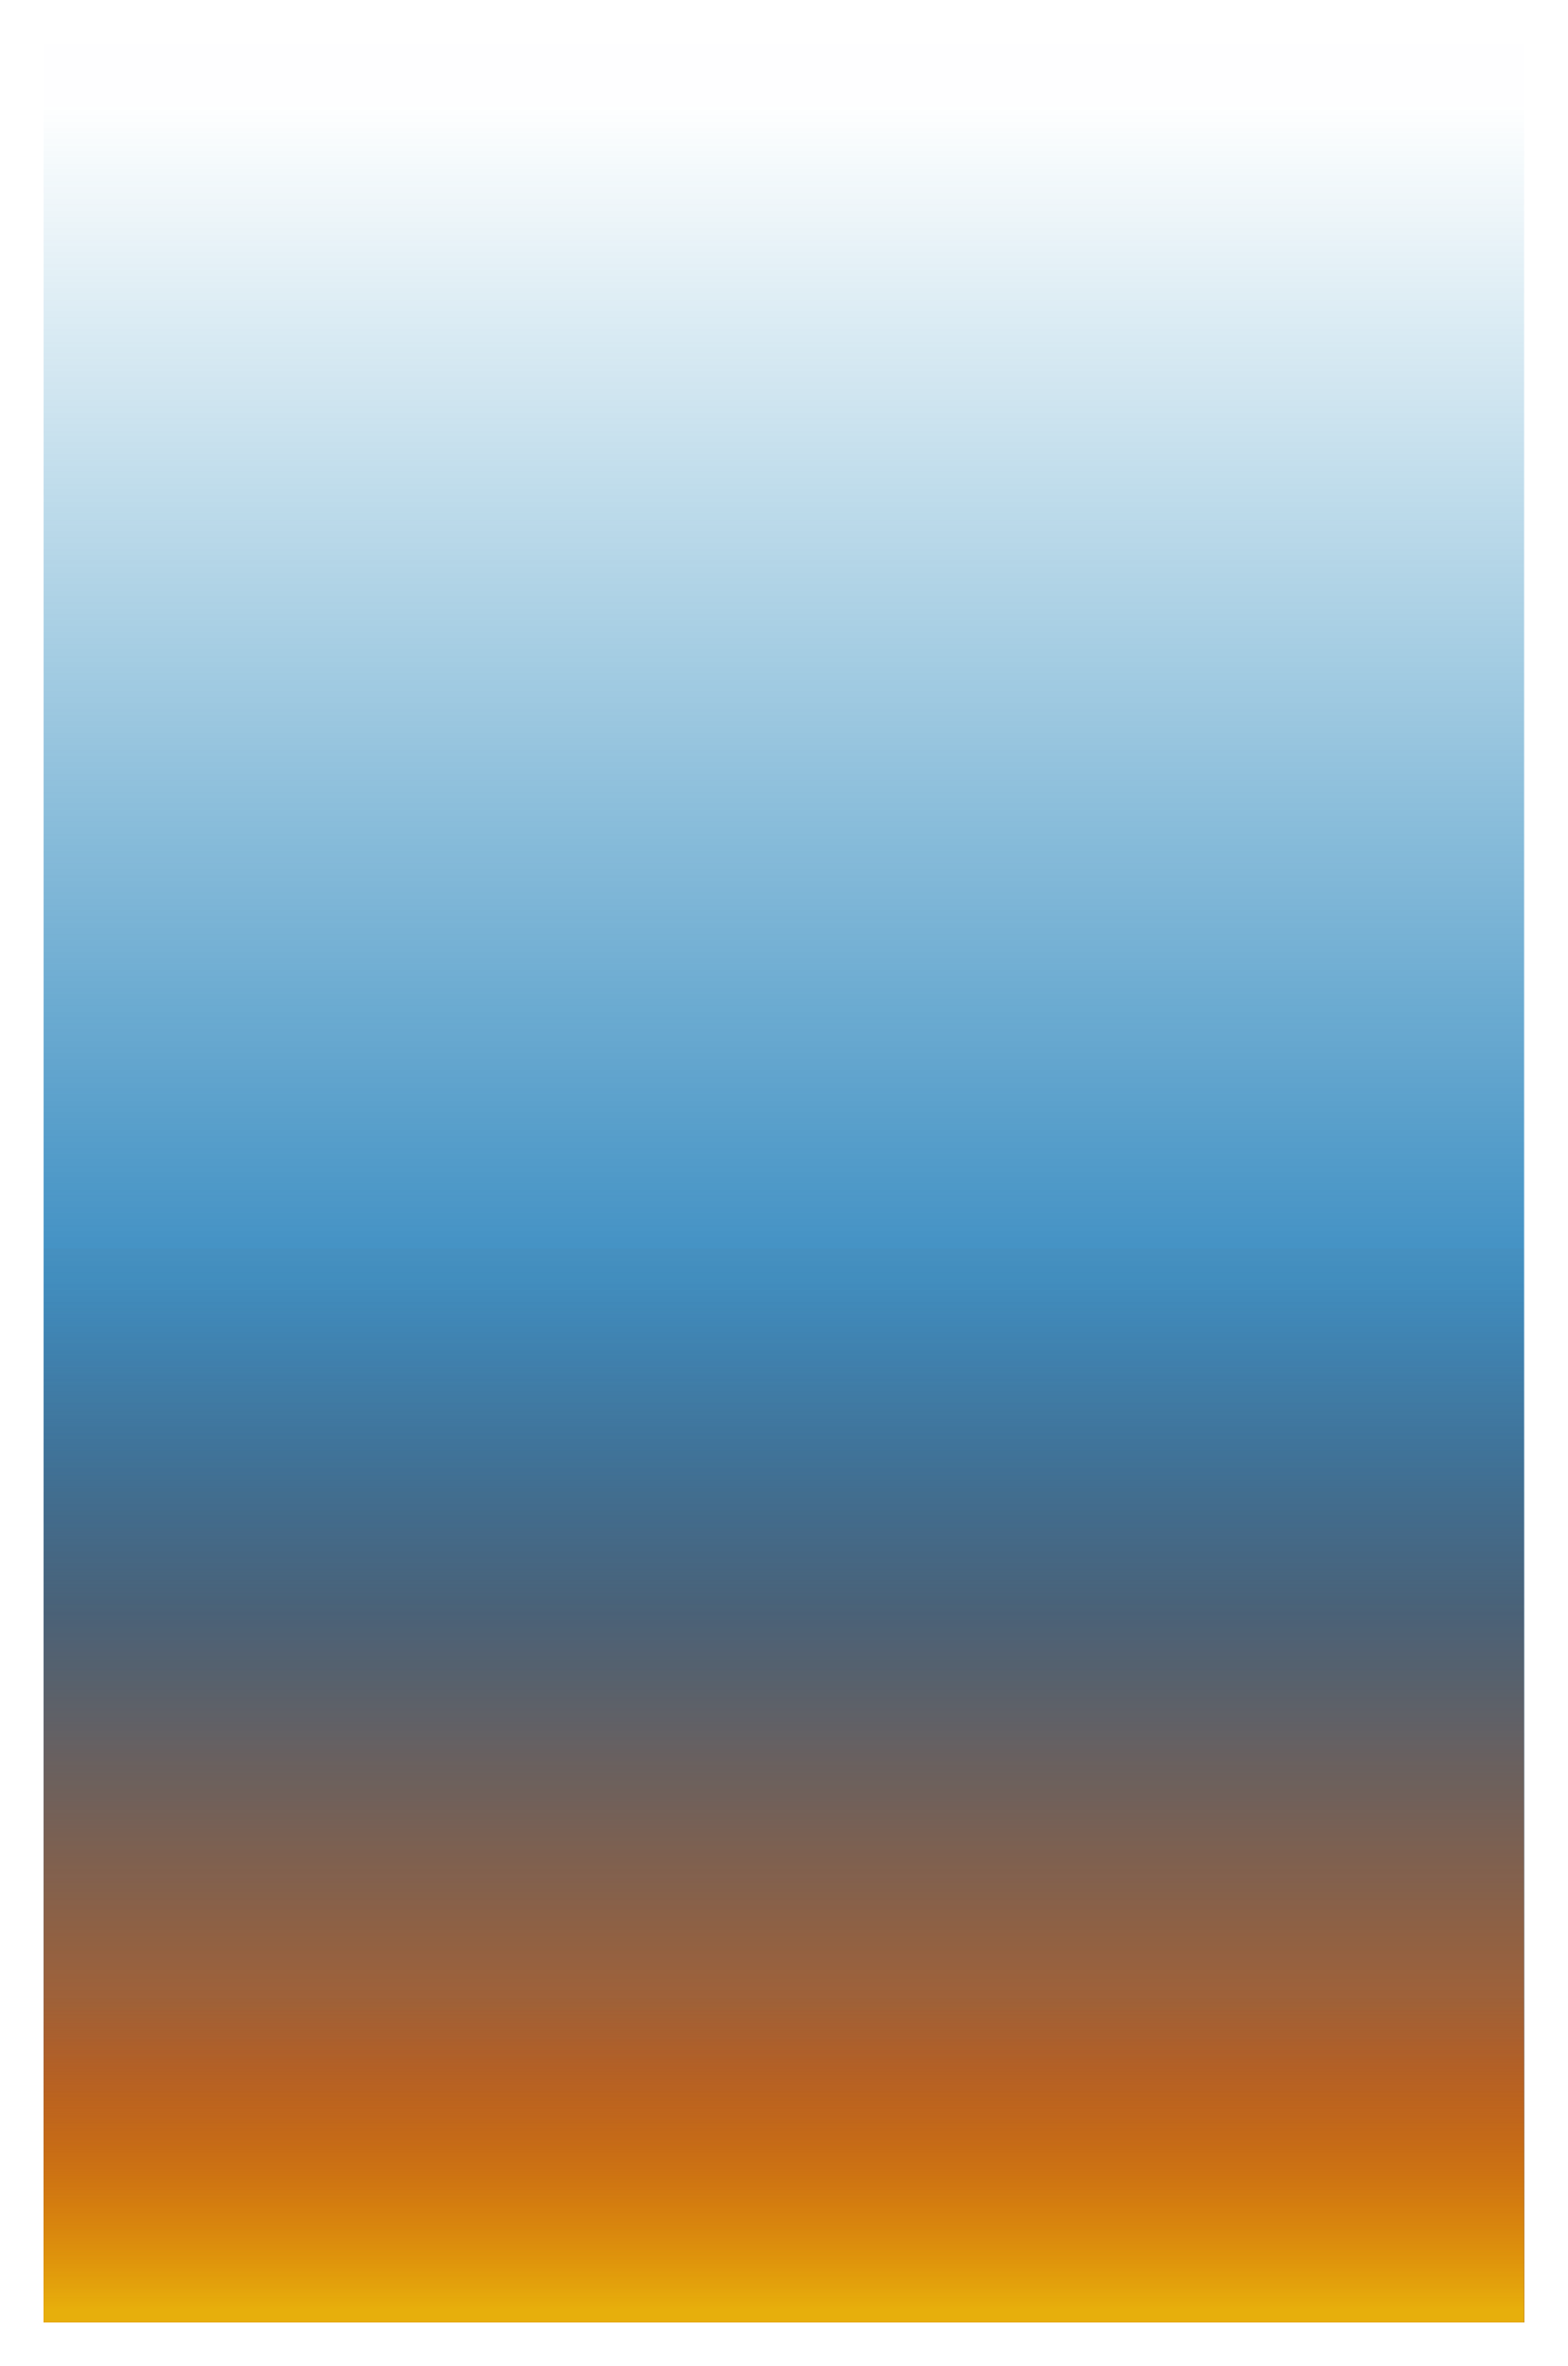
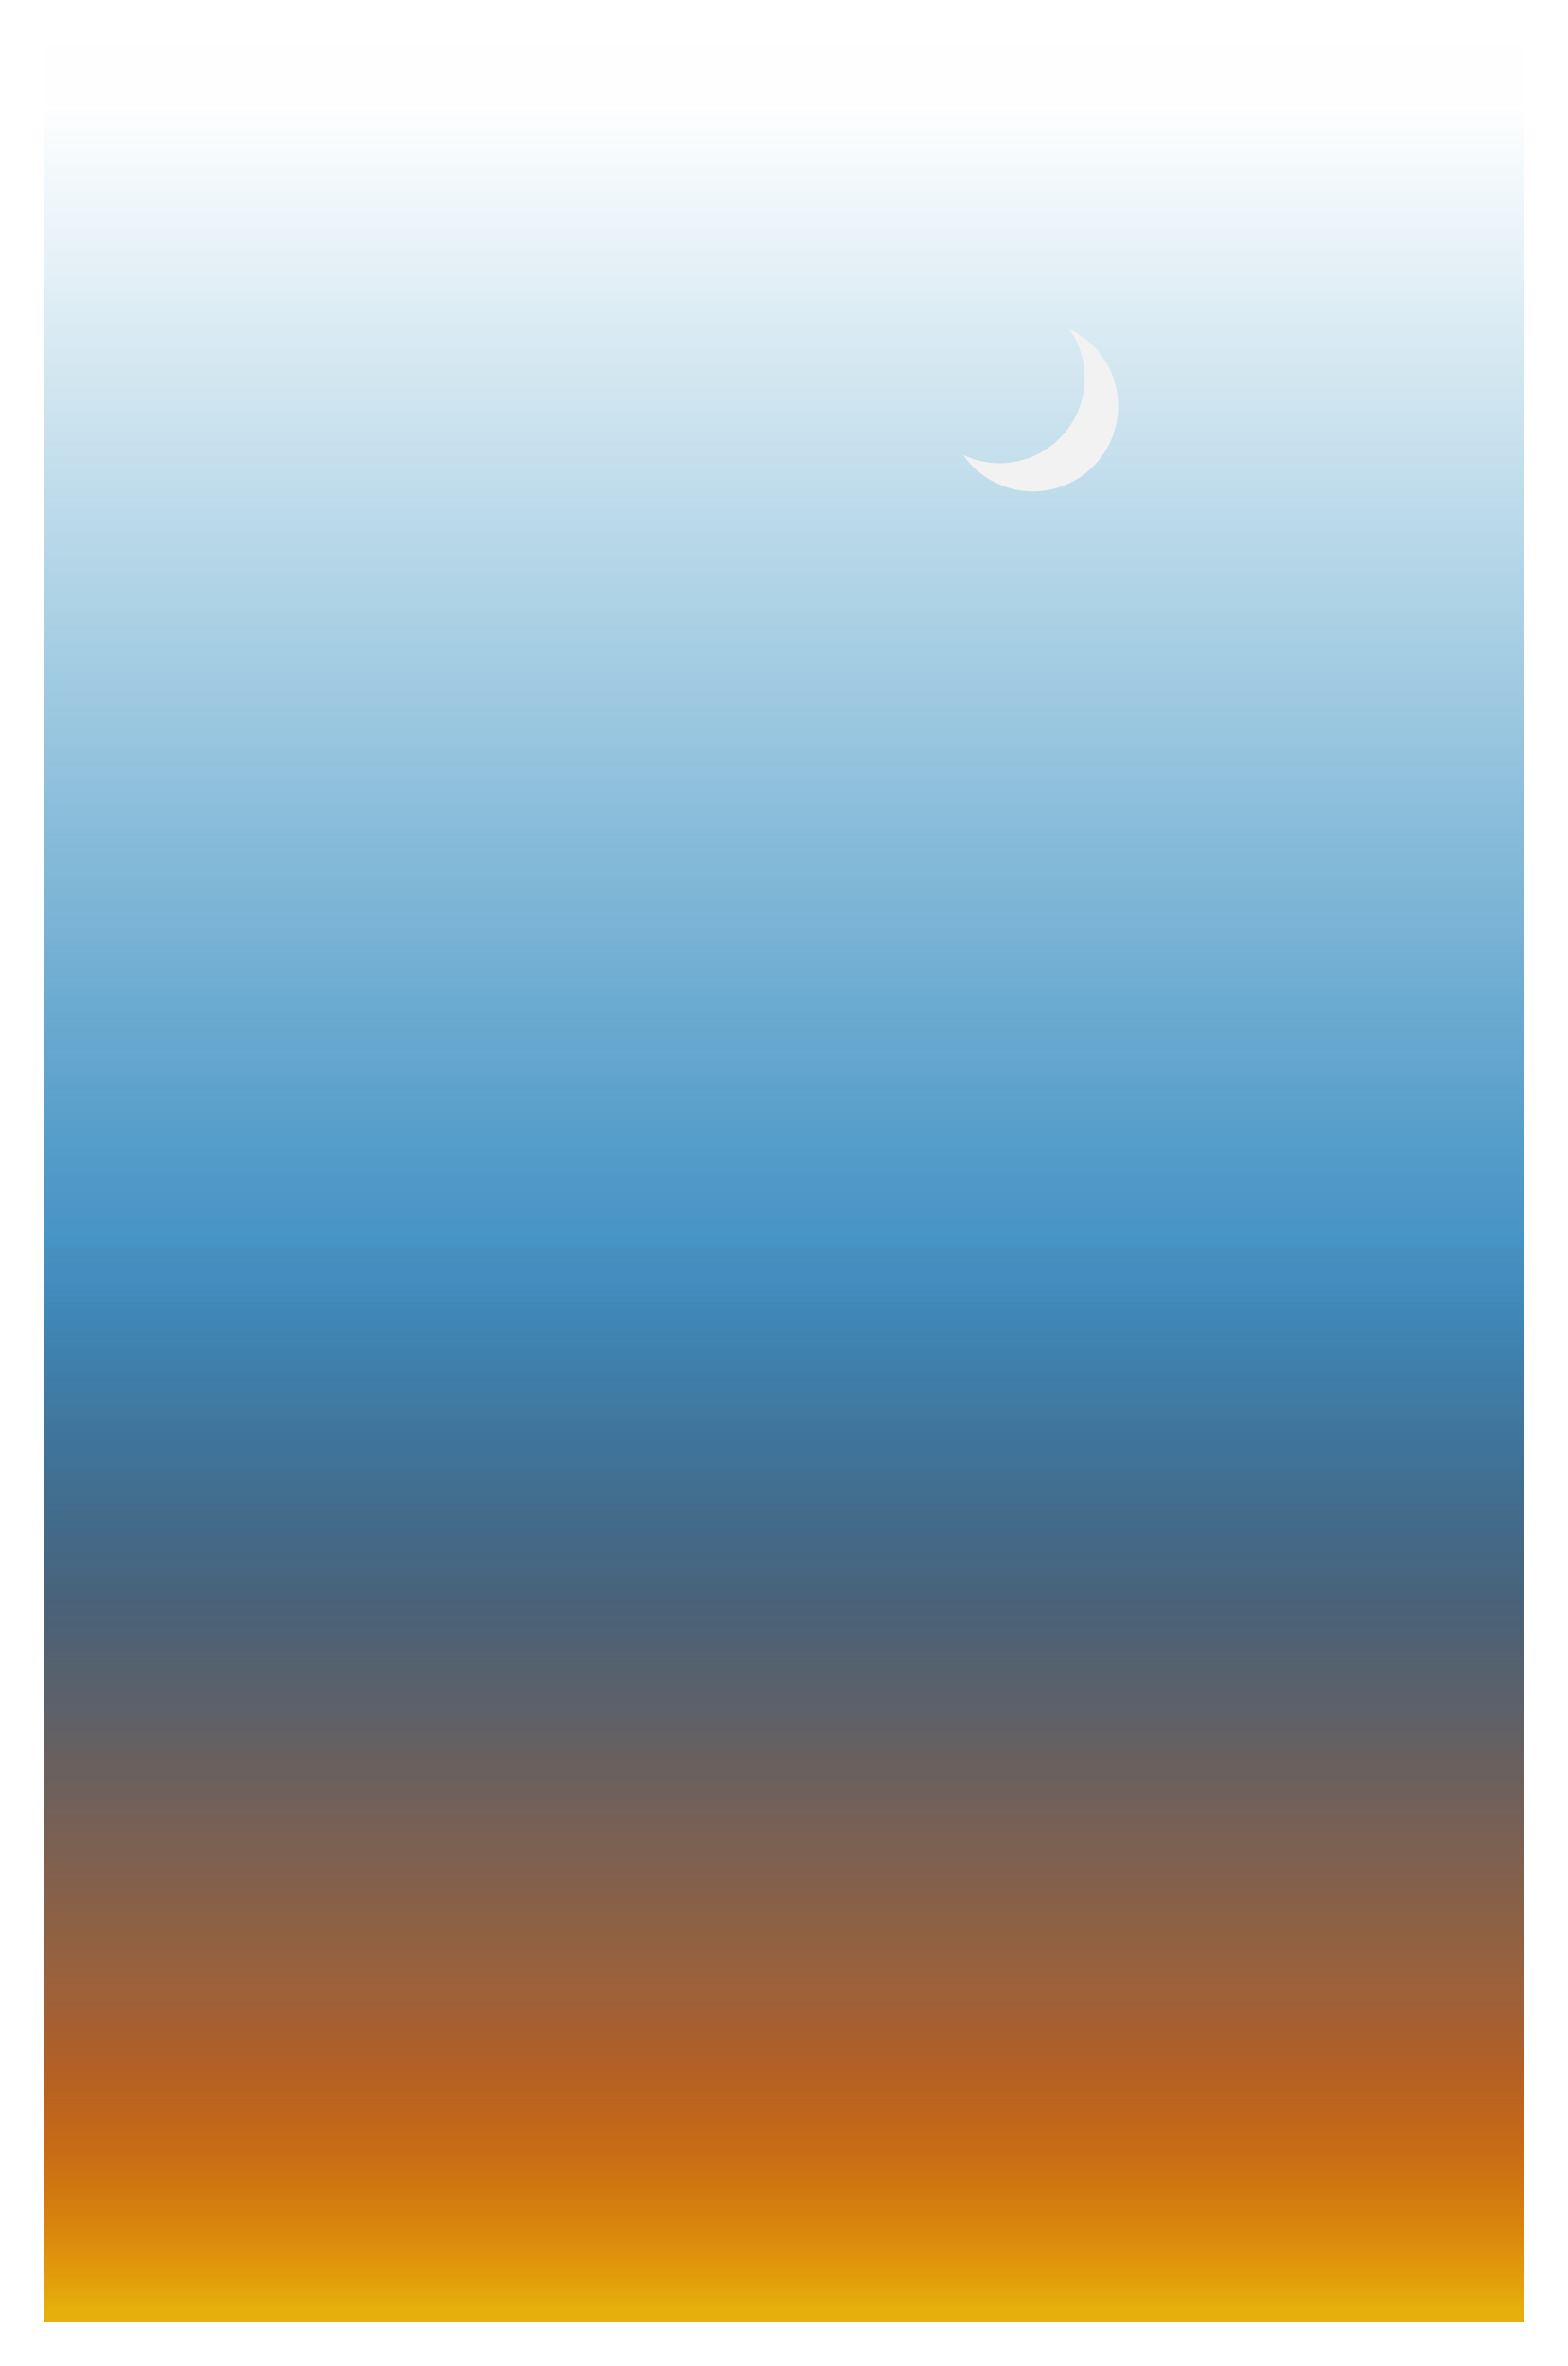
<svg xmlns="http://www.w3.org/2000/svg" xmlns:xlink="http://www.w3.org/1999/xlink" width="35.92mm" height="54.202mm" viewBox="0 0 35.92 54.202" version="1.1" id="svg1919">
  <defs id="defs1916">
    <linearGradient id="linearGradient16604">
      <stop style="stop-color:#e7af0c;stop-opacity:1" offset="0" id="stop16600" />
      <stop style="stop-color:#b24109;stop-opacity:0.022" offset="1" id="stop16602" />
    </linearGradient>
    <linearGradient id="linearGradient16495">
      <stop style="stop-color:#e7690c;stop-opacity:1" offset="0" id="stop16491" />
      <stop style="stop-color:#b24109;stop-opacity:0.022" offset="1" id="stop16493" />
    </linearGradient>
    <linearGradient id="linearGradient16386">
      <stop style="stop-color:#096cb2;stop-opacity:1" offset="0" id="stop16382" />
      <stop style="stop-color:#097cb2;stop-opacity:0.004" offset="1" id="stop16384" />
    </linearGradient>
    <linearGradient id="linearGradient11644">
      <stop style="stop-color:#ffffff;stop-opacity:1" offset="0" id="stop11640" />
      <stop style="stop-color:#d5cbbc;stop-opacity:1" offset="1" id="stop11642" />
    </linearGradient>
    <linearGradient id="linearGradient8971">
      <stop style="stop-color:#35813b;stop-opacity:1" offset="0" id="stop8967" />
      <stop style="stop-color:#1b441b;stop-opacity:1" offset="1" id="stop8969" />
    </linearGradient>
    <marker style="overflow:visible" id="Arrow1Mend" refX="0" refY="0" orient="auto">
      <path transform="matrix(-0.4,0,0,-0.4,-4,0)" style="fill:context-stroke;fill-rule:evenodd;stroke:context-stroke;stroke-width:1pt" d="M 0,0 5,-5 -12.5,0 5,5 Z" id="path6926" />
    </marker>
    <linearGradient id="linearGradient6579">
      <stop style="stop-color:#6ecaf8;stop-opacity:1;" offset="0" id="stop6575" />
      <stop style="stop-color:#6ecaf8;stop-opacity:0;" offset="1" id="stop6577" />
    </linearGradient>
    <filter style="color-interpolation-filters:sRGB" id="filter6571" x="-0.404" y="-0.404" width="1.809" height="1.809">
      <feGaussianBlur stdDeviation="1.728" id="feGaussianBlur6573" />
    </filter>
    <linearGradient xlink:href="#linearGradient6579" id="linearGradient6581" x1="93.383" y1="100.019" x2="93.383" y2="63.141" gradientUnits="userSpaceOnUse" />
    <radialGradient xlink:href="#linearGradient6579" id="radialGradient8110" cx="105.24" cy="79.818" fx="105.24" fy="79.818" r="0.976" gradientUnits="userSpaceOnUse" gradientTransform="matrix(0.6030273,0,0,0.6030273,38.56063,28.7973)" />
    <radialGradient xlink:href="#linearGradient6579" id="radialGradient8213" gradientUnits="userSpaceOnUse" gradientTransform="matrix(0.6030273,0,0,0.6030273,38.05608,29.25981)" cx="105.24" cy="79.818" fx="105.24" fy="79.818" r="0.976" />
    <radialGradient xlink:href="#linearGradient6579" id="radialGradient8217" gradientUnits="userSpaceOnUse" gradientTransform="matrix(0.6030273,0,0,0.6030273,38.93904,29.13367)" cx="105.24" cy="79.818" fx="105.24" fy="79.818" r="0.976" />
    <radialGradient xlink:href="#linearGradient6579" id="radialGradient8225" gradientUnits="userSpaceOnUse" gradientTransform="matrix(0.6030273,0,0,0.6030273,41.26883,30.01663)" cx="105.24" cy="79.818" fx="105.24" fy="79.818" r="0.976" />
    <linearGradient xlink:href="#linearGradient8971" id="linearGradient8946" gradientUnits="userSpaceOnUse" x1="93.383" y1="100.019" x2="93.383" y2="63.141" gradientTransform="matrix(1,0,0,0.1157899,0,-121.0366)" />
    <filter style="color-interpolation-filters:sRGB" id="filter10713" x="-0.749" y="-0.23" width="2.498" height="1.46">
      <feGaussianBlur stdDeviation="0.674" id="feGaussianBlur10715" />
    </filter>
    <radialGradient xlink:href="#linearGradient6579" id="radialGradient11516" gradientUnits="userSpaceOnUse" gradientTransform="matrix(0.6030273,0,0,0.6030273,40.57859,27.30498)" cx="105.24" cy="79.818" fx="105.24" fy="79.818" r="0.976" />
    <radialGradient xlink:href="#linearGradient6579" id="radialGradient11520" gradientUnits="userSpaceOnUse" gradientTransform="matrix(0.6030273,0,0,0.6030273,41.10776,26.77581)" cx="105.24" cy="79.818" fx="105.24" fy="79.818" r="0.976" />
    <radialGradient xlink:href="#linearGradient11644" id="radialGradient11648" cx="107.048" cy="-101.914" fx="107.048" fy="-101.914" r="3.029" gradientTransform="matrix(1.425518,-0.5377639,0.7487234,1.984734,30.75449,157.9487)" gradientUnits="userSpaceOnUse" />
    <linearGradient xlink:href="#linearGradient16386" id="linearGradient13010" gradientUnits="userSpaceOnUse" x1="93.383" y1="97.653" x2="93.383" y2="63.141" gradientTransform="translate(-50.48066,72.51366)" />
    <radialGradient xlink:href="#linearGradient6579" id="radialGradient13384" gradientUnits="userSpaceOnUse" gradientTransform="matrix(0.6030273,0,0,0.6030273,-25.61876,16.66574)" cx="105.24" cy="79.818" fx="105.24" fy="79.818" r="0.976" />
    <radialGradient xlink:href="#linearGradient6579" id="radialGradient13386" gradientUnits="userSpaceOnUse" gradientTransform="matrix(0.6030273,0,0,0.6030273,-26.14792,17.1949)" cx="105.24" cy="79.818" fx="105.24" fy="79.818" r="0.976" />
    <radialGradient xlink:href="#linearGradient11644" id="radialGradient13388" gradientUnits="userSpaceOnUse" gradientTransform="matrix(1.425518,-0.5377639,0.7487234,1.984734,-27.72927,163.4722)" cx="107.048" cy="-101.914" fx="107.048" fy="-101.914" r="3.029" />
    <radialGradient xlink:href="#linearGradient6579" id="radialGradient13392" gradientUnits="userSpaceOnUse" gradientTransform="matrix(0.6030273,0,0,0.6030273,-25.45768,19.90656)" cx="105.24" cy="79.818" fx="105.24" fy="79.818" r="0.976" />
    <radialGradient xlink:href="#linearGradient6579" id="radialGradient13394" gradientUnits="userSpaceOnUse" gradientTransform="matrix(0.6030273,0,0,0.6030273,-27.78747,19.02359)" cx="105.24" cy="79.818" fx="105.24" fy="79.818" r="0.976" />
    <radialGradient xlink:href="#linearGradient6579" id="radialGradient13396" gradientUnits="userSpaceOnUse" gradientTransform="matrix(0.6030273,0,0,0.6030273,-28.67044,19.14973)" cx="105.24" cy="79.818" fx="105.24" fy="79.818" r="0.976" />
    <radialGradient xlink:href="#linearGradient6579" id="radialGradient13398" gradientUnits="userSpaceOnUse" gradientTransform="matrix(0.6030273,0,0,0.6030273,-28.16588,18.68723)" cx="105.24" cy="79.818" fx="105.24" fy="79.818" r="0.976" />
    <linearGradient xlink:href="#linearGradient16495" id="linearGradient16470" gradientUnits="userSpaceOnUse" gradientTransform="matrix(1,0,0,0.4711037,-50.48066,132.7515)" x1="93.383" y1="111.91" x2="93.383" y2="63.141" />
    <linearGradient xlink:href="#linearGradient16604" id="linearGradient16579" gradientUnits="userSpaceOnUse" gradientTransform="matrix(1,0,0,0.1424325,-50.48066,170.185)" x1="93.383" y1="111.91" x2="93.383" y2="63.141" />
    <filter style="color-interpolation-filters:sRGB;" id="filter12791" x="-0.413" y="-1.328" width="1.827" height="3.655">
      <feGaussianBlur stdDeviation="3" result="result5" in="SourceGraphic" id="feGaussianBlur12779" />
      <feTurbulence result="result1" baseFrequency="0.02" type="fractalNoise" seed="0" numOctaves="3" id="feTurbulence12781" />
      <feDisplacementMap result="result3" in2="result1" in="SourceGraphic" xChannelSelector="R" yChannelSelector="G" scale="30" id="feDisplacementMap12783" />
      <feComposite result="result4" in="result3" in2="result1" operator="out" id="feComposite12785" />
      <feComposite result="result6" operator="arithmetic" k2="1" k1="0.3" k3="0.3" in2="result4" id="feComposite12787" />
      <feComposite in2="result5" in="result6" operator="over" id="feComposite12789" />
    </filter>
-     <filter style="color-interpolation-filters:sRGB;" id="filter13825" x="-4.083" y="-3.427" width="9.566" height="8.19">
-       <feGaussianBlur result="result0" in="SourceGraphic" stdDeviation="0.5" id="feGaussianBlur13793" />
-       <feTurbulence baseFrequency="0.042" seed="488" numOctaves="7" result="result1" id="feTurbulence13795" />
-       <feDisplacementMap result="result5" xChannelSelector="R" scale="0" in2="result1" in="result1" yChannelSelector="G" id="feDisplacementMap13797" />
-       <feComposite result="result2" operator="in" in2="result5" in="result0" id="feComposite13799" />
-       <feSpecularLighting lighting-color="rgb(255,230,136)" surfaceScale="2" result="result4" specularConstant="2" specularExponent="65" in="result2" id="feSpecularLighting13803">
-         <feDistantLight elevation="62" azimuth="225" id="feDistantLight13801" />
-       </feSpecularLighting>
-       <feComposite k1="2.5" k3="1" k2="-0.5" in2="result2" in="result4" operator="arithmetic" result="result91" id="feComposite13805" />
-       <feBlend result="fbSourceGraphic" mode="multiply" in2="result91" id="feBlend13807" />
-       <feColorMatrix values="1 0 0 -1 0 1 0 1 -1 0 1 0 0 -1 0 -2 -0.5 0 5 -2" in="fbSourceGraphic" result="fbSourceGraphicAlpha" id="feColorMatrix13809" />
-       <feGaussianBlur stdDeviation="8" in="fbSourceGraphicAlpha" result="result0" id="feGaussianBlur13811" />
-       <feOffset dx="2" dy="2" in="result0" result="result3" id="feOffset13813" />
-       <feSpecularLighting in="result0" result="result1" lighting-color="rgb(255,255,255)" surfaceScale="4" specularConstant="0.8" specularExponent="15" id="feSpecularLighting13817">
-         <fePointLight x="-5000" y="-10000" z="20000" id="fePointLight13815" />
-       </feSpecularLighting>
-       <feComposite in2="fbSourceGraphicAlpha" in="result1" result="result2" operator="in" id="feComposite13819" />
-       <feComposite in="fbSourceGraphic" result="result4" operator="arithmetic" k2="2" k3="2" in2="result2" id="feComposite13821" />
-       <feBlend mode="darken" in2="result4" id="feBlend13823" />
-     </filter>
  </defs>
  <g id="layer1" transform="translate(-25.73149,-133.2049)">
    <rect style="opacity:0.499;fill:#f9b868;fill-opacity:1;stroke:none;stroke-width:0.265;stroke-miterlimit:4;stroke-dasharray:none;stroke-opacity:1" id="rect20849" width="8.228" height="7.112" x="30.752" y="93.392" />
    <rect style="opacity:0.499;fill:url(#linearGradient6581);fill-opacity:1;stroke:none;stroke-width:0.558;stroke-opacity:1" id="rect3906" width="33.92" height="52.202" x="77.212" y="61.691" />
    <circle style="fill:#e8dec4;fill-opacity:1;stroke:#dbcca3;stroke-width:0.5;stroke-opacity:1" id="circle4144" cx="137.653" cy="98.211" r="15.382" />
    <path style="fill:#fcfaf7;fill-opacity:1;stroke:#dbcca3;stroke-width:0.5;stroke-opacity:1" id="circle4437" d="m 123.905,105.111 a 15.382,15.382 0 0 1 0.477,-14.677 l 13.272,7.777 z" />
    <ellipse style="fill:#795b2e;fill-opacity:1;stroke:none;stroke-width:1.036;stroke-opacity:1" id="path5293" cx="124.914" cy="97.916" rx="2.65" ry="5.966" />
    <ellipse style="fill:#332613;fill-opacity:1;stroke:none;stroke-width:0.565;stroke-opacity:1" id="ellipse5411" cx="124.457" cy="97.916" rx="1.445" ry="3.254" />
    <ellipse style="fill:#e7f6fe;fill-opacity:1;stroke:none;stroke-width:0.389;stroke-opacity:1" id="ellipse7188" cx="125.712" cy="95.348" rx="1.236" ry="1.802" />
    <circle style="mix-blend-mode:normal;fill:#fcd9ae;fill-opacity:1;stroke:none;stroke-width:0.5;filter:url(#filter6571)" id="path6357" cx="83.726" cy="77.663" r="5.127" />
    <g id="path6783">
      <path style="color:#000000;fill:#59a1c9;-inkscape-stroke:none" d="m 89.455,78.312 v 0.234 h 8.867 V 78.312 Z" id="path10902" />
      <g id="g10890">
        <g id="path10892">
          <path style="color:#000000;fill:#59a1c9;fill-rule:evenodd;stroke-width:0.094pt;-inkscape-stroke:none" d="m 97.387,78.429 -0.468,0.468 1.638,-0.468 -1.638,-0.468 z" id="path10896" />
          <path style="color:#000000;fill:#59a1c9;fill-rule:evenodd;-inkscape-stroke:none" d="m 96.705,77.834 0.596,0.596 -0.596,0.594 2.08,-0.594 z m 0.43,0.254 1.195,0.342 -1.195,0.34 0.342,-0.34 -0.045,-0.045 z" id="path10898" />
        </g>
      </g>
    </g>
    <g id="path7265">
      <path style="color:#000000;fill:#59c96d;-inkscape-stroke:none" d="m 89.455,77.072 v 0.234 h 9.766 v -0.234 z" id="path10920" />
      <g id="g10908">
        <g id="path10910">
          <path style="color:#000000;fill:#59c96d;fill-rule:evenodd;stroke-width:0.094pt;-inkscape-stroke:none" d="m 98.284,77.19 -0.468,0.468 1.638,-0.468 -1.638,-0.468 z" id="path10914" />
          <path style="color:#000000;fill:#59c96d;fill-rule:evenodd;-inkscape-stroke:none" d="m 97.602,76.596 0.594,0.594 -0.594,0.594 2.08,-0.594 z m 0.43,0.252 1.195,0.342 -1.195,0.342 0.342,-0.342 -0.045,-0.045 z" id="path10916" />
        </g>
      </g>
    </g>
    <g id="path7267">
      <path style="color:#000000;fill:#c96259;-inkscape-stroke:none" d="m 89.455,75.816 v 0.232 h 7.293 v -0.232 z" id="path10938" />
      <g id="g10926">
        <g id="path10928">
          <path style="color:#000000;fill:#c96259;fill-rule:evenodd;stroke-width:0.094pt;-inkscape-stroke:none" d="m 95.812,75.933 -0.468,0.468 1.638,-0.468 -1.638,-0.468 z" id="path10932" />
          <path style="color:#000000;fill:#c96259;fill-rule:evenodd;-inkscape-stroke:none" d="m 95.131,75.338 0.594,0.596 -0.594,0.594 2.078,-0.594 z m 0.428,0.254 1.197,0.342 -1.195,0.34 0.34,-0.34 -0.045,-0.045 z" id="path10934" />
        </g>
      </g>
    </g>
    <g id="path7542">
      <path style="color:#000000;fill:#b859c9;-inkscape-stroke:none" d="m 89.455,79.561 v 0.234 h 6.377 v -0.234 z" id="path10956" />
      <g id="g10944">
        <g id="path10946">
          <path style="color:#000000;fill:#b859c9;fill-rule:evenodd;stroke-width:0.094pt;-inkscape-stroke:none" d="m 94.896,79.677 -0.468,0.468 1.638,-0.468 -1.638,-0.468 z" id="path10950" />
          <path style="color:#000000;fill:#b859c9;fill-rule:evenodd;-inkscape-stroke:none" d="m 94.215,79.084 0.594,0.594 -0.594,0.594 2.078,-0.594 z m 0.43,0.252 1.195,0.34 -1.195,0.342 0.34,-0.34 -0.043,-0.045 z" id="path10952" />
        </g>
      </g>
    </g>
    <circle style="fill:url(#radialGradient8110);fill-opacity:1;stroke:none;stroke-width:0.16;stroke-miterlimit:4;stroke-dasharray:none;stroke-opacity:1" id="path7996" cx="102.023" cy="76.93" r="0.589" />
    <circle style="fill:url(#radialGradient8213);fill-opacity:1;stroke:none;stroke-width:0.16;stroke-miterlimit:4;stroke-dasharray:none;stroke-opacity:1" id="circle8211" cx="101.518" cy="77.392" r="0.589" />
    <circle style="fill:url(#radialGradient8217);fill-opacity:1;stroke:none;stroke-width:0.16;stroke-miterlimit:4;stroke-dasharray:none;stroke-opacity:1" id="circle8215" cx="102.401" cy="77.266" r="0.589" />
    <circle style="fill:url(#radialGradient8225);fill-opacity:1;stroke:none;stroke-width:0.16;stroke-miterlimit:4;stroke-dasharray:none;stroke-opacity:1" id="circle8223" cx="104.731" cy="78.149" r="0.589" />
    <circle style="opacity:1;fill:#f4f1d0;fill-opacity:1;stroke:none;stroke-width:0.265;stroke-miterlimit:4;stroke-dasharray:none;stroke-opacity:1" id="path8259" cx="83.781" cy="77.783" r="2.161" />
    <g id="g8762" transform="rotate(90,97.59217,87.7693)">
      <g id="path8750">
        <path style="color:#000000;fill:#59a1c9;-inkscape-stroke:none" d="M 90.123,83.078 V 83.312 h 8.326 v -0.234 z" id="path10974" />
        <g id="g10962">
          <g id="path10964">
            <path style="color:#000000;fill:#59a1c9;fill-rule:evenodd;stroke-width:0.094pt;-inkscape-stroke:none" d="m 97.514,83.195 -0.468,0.468 1.638,-0.468 -1.638,-0.468 z" id="path10968" />
            <path style="color:#000000;fill:#59a1c9;fill-rule:evenodd;-inkscape-stroke:none" d="m 96.832,82.602 0.592,0.594 -0.592,0.594 2.078,-0.594 z m 0.428,0.252 1.195,0.342 -1.195,0.342 0.342,-0.342 -0.043,-0.045 z" id="path10970" />
          </g>
        </g>
      </g>
      <g id="path8752">
        <path style="color:#000000;fill:#59c96d;-inkscape-stroke:none" d="m 90.123,81.838 v 0.234 h 5.18 v -0.234 z" id="path10992" />
        <g id="g10980">
          <g id="path10982">
            <path style="color:#000000;fill:#59c96d;fill-rule:evenodd;stroke-width:0.094pt;-inkscape-stroke:none" d="m 94.368,81.956 -0.468,0.468 1.638,-0.468 -1.638,-0.468 z" id="path10986" />
            <path style="color:#000000;fill:#59c96d;fill-rule:evenodd;-inkscape-stroke:none" d="m 93.686,81.361 0.594,0.594 -0.594,0.594 2.078,-0.594 z m 0.428,0.252 1.197,0.342 -1.197,0.342 0.342,-0.342 -0.043,-0.043 z" id="path10988" />
          </g>
        </g>
      </g>
      <g id="path8754">
        <path style="color:#000000;fill:#c96259;-inkscape-stroke:none" d="m 90.123,80.582 v 0.234 h 3.893 v -0.234 z" id="path11010" />
        <g id="g10998">
          <g id="path11000">
            <path style="color:#000000;fill:#c96259;fill-rule:evenodd;stroke-width:0.094pt;-inkscape-stroke:none" d="m 93.079,80.699 -0.468,0.468 1.638,-0.468 -1.638,-0.468 z" id="path11004" />
            <path style="color:#000000;fill:#c96259;fill-rule:evenodd;-inkscape-stroke:none" d="m 92.396,80.105 0.594,0.594 -0.594,0.594 2.08,-0.594 z m 0.428,0.252 1.197,0.342 -1.197,0.342 0.344,-0.342 -0.045,-0.045 z" id="path11006" />
          </g>
        </g>
      </g>
      <g id="path8756">
        <path style="color:#000000;fill:#b859c9;-inkscape-stroke:none" d="m 90.123,84.326 v 0.234 h 10.125 v -0.234 z" id="path11028" />
        <g id="g11016">
          <g id="path11018">
            <path style="color:#000000;fill:#b859c9;fill-rule:evenodd;stroke-width:0.094pt;-inkscape-stroke:none" d="m 99.312,84.443 -0.468,0.468 1.638,-0.468 -1.638,-0.468 z" id="path11022" />
            <path style="color:#000000;fill:#b859c9;fill-rule:evenodd;-inkscape-stroke:none" d="m 98.629,83.85 0.594,0.594 -0.594,0.594 2.08,-0.594 z m 0.43,0.252 1.195,0.342 -1.195,0.342 0.342,-0.342 -0.045,-0.045 z" id="path11024" />
          </g>
        </g>
      </g>
    </g>
    <rect style="fill:url(#linearGradient8946);fill-opacity:1;stroke:none;stroke-width:0.19;stroke-opacity:1" id="rect8944" width="33.92" height="6.044" x="77.212" y="-113.893" transform="scale(1,-1)" />
    <g id="g9482" transform="matrix(0,-1,-1,0,201.0084,192.2231)">
      <g id="path9470">
        <path style="color:#000000;fill:#59a1c9;-inkscape-stroke:none" d="m 88.676,99.172 v 0.234 h 8.867 v -0.234 z" id="path11046" />
        <g id="g11034">
          <g id="path11036">
            <path style="color:#000000;fill:#59a1c9;fill-rule:evenodd;stroke-width:0.094pt;-inkscape-stroke:none" d="m 96.608,99.289 -0.468,0.468 1.638,-0.468 -1.638,-0.468 z" id="path11040" />
            <path style="color:#000000;fill:#59a1c9;fill-rule:evenodd;-inkscape-stroke:none" d="m 95.926,98.695 0.594,0.594 -0.594,0.594 2.078,-0.594 z m 0.428,0.252 1.195,0.342 -1.195,0.342 0.342,-0.342 -0.043,-0.045 z" id="path11042" />
          </g>
        </g>
      </g>
      <g id="path9472">
        <path style="color:#000000;fill:#59c96d;-inkscape-stroke:none" d="m 88.676,97.934 v 0.232 h 9.766 v -0.232 z" id="path11064" />
        <g id="g11052">
          <g id="path11054">
            <path style="color:#000000;fill:#59c96d;fill-rule:evenodd;stroke-width:0.094pt;-inkscape-stroke:none" d="m 97.505,98.05 -0.468,0.468 1.638,-0.468 -1.638,-0.468 z" id="path11058" />
            <path style="color:#000000;fill:#59c96d;fill-rule:evenodd;-inkscape-stroke:none" d="m 96.822,97.455 0.596,0.596 -0.596,0.594 2.08,-0.596 z m 0.43,0.254 1.197,0.342 -1.197,0.34 0.342,-0.342 -0.045,-0.043 z" id="path11060" />
          </g>
        </g>
      </g>
      <g id="path9474">
        <path style="color:#000000;fill:#c96259;-inkscape-stroke:none" d="m 88.676,96.676 v 0.234 h 7.293 v -0.234 z" id="path11082" />
        <g id="g11070">
          <g id="path11072">
            <path style="color:#000000;fill:#c96259;fill-rule:evenodd;stroke-width:0.094pt;-inkscape-stroke:none" d="m 95.033,96.793 -0.468,0.468 1.638,-0.468 -1.638,-0.468 z" id="path11076" />
            <path style="color:#000000;fill:#c96259;fill-rule:evenodd;-inkscape-stroke:none" d="m 94.352,96.199 0.592,0.594 -0.592,0.594 2.078,-0.594 z m 0.428,0.252 1.195,0.342 -1.195,0.342 0.342,-0.342 -0.045,-0.045 z" id="path11078" />
          </g>
        </g>
      </g>
      <g id="path9476">
        <path style="color:#000000;fill:#b859c9;-inkscape-stroke:none" d="m 88.676,100.42 v 0.234 h 6.377 v -0.234 z" id="path11100" />
        <g id="g11088">
          <g id="path11090">
            <path style="color:#000000;fill:#b859c9;fill-rule:evenodd;stroke-width:0.094pt;-inkscape-stroke:none" d="m 94.117,100.537 -0.468,0.468 1.638,-0.468 -1.638,-0.468 z" id="path11094" />
            <path style="color:#000000;fill:#b859c9;fill-rule:evenodd;-inkscape-stroke:none" d="m 93.436,99.943 0.592,0.594 -0.592,0.594 2.078,-0.594 z m 0.428,0.252 1.195,0.342 -1.195,0.342 0.342,-0.342 -0.045,-0.045 z" id="path11096" />
          </g>
        </g>
      </g>
    </g>
    <ellipse style="mix-blend-mode:normal;fill:#133014;fill-opacity:1;stroke:none;stroke-width:0.063;stroke-opacity:1;filter:url(#filter10713)" id="ellipse9974" cx="-111.781" cy="-102.334" transform="matrix(0,-0.9001925,-1.263863,0,-24.98071,10.51566)" rx="1.081" ry="3.515" />
    <ellipse style="fill:url(#radialGradient11648);fill-opacity:1;stroke:#dbcca3;stroke-width:0.1;stroke-opacity:1" id="path9694" cx="107.64" cy="-102.334" transform="rotate(90)" rx="2.979" ry="3.152" />
    <ellipse style="fill:#795b2e;fill-opacity:1;stroke:none;stroke-width:0.392;stroke-opacity:1" id="ellipse9696" cx="105.845" cy="-102.396" rx="1.003" ry="2.258" transform="rotate(90)" />
    <ellipse style="fill:#332613;fill-opacity:1;stroke:none;stroke-width:0.214;stroke-opacity:1" id="ellipse9698" cx="105.672" cy="-102.396" rx="0.547" ry="1.232" transform="rotate(90)" />
    <ellipse style="fill:#e7f6fe;fill-opacity:1;stroke:none;stroke-width:0.147;stroke-opacity:1" id="ellipse9700" cx="106.147" cy="-103.368" rx="0.468" ry="0.682" transform="rotate(90)" />
    <circle style="fill:url(#radialGradient11516);fill-opacity:1;stroke:none;stroke-width:0.16;stroke-miterlimit:4;stroke-dasharray:none;stroke-opacity:1" id="circle11514" cx="104.041" cy="75.437" r="0.589" />
    <circle style="fill:url(#radialGradient11520);fill-opacity:1;stroke:none;stroke-width:0.16;stroke-miterlimit:4;stroke-dasharray:none;stroke-opacity:1" id="circle11518" cx="104.57" cy="74.908" r="0.589" />
    <rect style="fill:url(#linearGradient13010);fill-opacity:1;stroke:none;stroke-width:0.558;stroke-opacity:1" id="rect13008" width="33.92" height="52.202" x="26.731" y="134.205" />
    <circle style="mix-blend-mode:normal;fill:#f9b868;fill-opacity:1;stroke:none;stroke-width:0.5;filter:url(#filter6571)" id="circle13208" cx="15.847" cy="96.628" r="5.127" />
    <circle style="opacity:1;fill:#f4f1d0;fill-opacity:1;stroke:none;stroke-width:0.265;stroke-miterlimit:4;stroke-dasharray:none;stroke-opacity:1" id="circle13266" cx="15.901" cy="96.748" r="2.161" />
    <g id="g13316" transform="rotate(90,69.28396,49.351)">
      <g id="g13278">
        <path style="color:#000000;fill:#59a1c9;-inkscape-stroke:none" d="M 90.123,83.078 V 83.312 h 8.326 v -0.234 z" id="path13268" />
        <g id="g13276">
          <g id="g13274">
            <path style="color:#000000;fill:#59a1c9;fill-rule:evenodd;stroke-width:0.094pt;-inkscape-stroke:none" d="m 97.514,83.195 -0.468,0.468 1.638,-0.468 -1.638,-0.468 z" id="path13270" />
            <path style="color:#000000;fill:#59a1c9;fill-rule:evenodd;-inkscape-stroke:none" d="m 96.832,82.602 0.592,0.594 -0.592,0.594 2.078,-0.594 z m 0.428,0.252 1.195,0.342 -1.195,0.342 0.342,-0.342 -0.043,-0.045 z" id="path13272" />
          </g>
        </g>
      </g>
      <g id="g13290">
        <path style="color:#000000;fill:#59c96d;-inkscape-stroke:none" d="m 90.123,81.838 v 0.234 h 5.18 v -0.234 z" id="path13280" />
        <g id="g13288">
          <g id="g13286">
            <path style="color:#000000;fill:#59c96d;fill-rule:evenodd;stroke-width:0.094pt;-inkscape-stroke:none" d="m 94.368,81.956 -0.468,0.468 1.638,-0.468 -1.638,-0.468 z" id="path13282" />
            <path style="color:#000000;fill:#59c96d;fill-rule:evenodd;-inkscape-stroke:none" d="m 93.686,81.361 0.594,0.594 -0.594,0.594 2.078,-0.594 z m 0.428,0.252 1.197,0.342 -1.197,0.342 0.342,-0.342 -0.043,-0.043 z" id="path13284" />
          </g>
        </g>
      </g>
      <g id="g13302">
        <path style="color:#000000;fill:#c96259;-inkscape-stroke:none" d="m 90.123,80.582 v 0.234 h 3.893 v -0.234 z" id="path13292" />
        <g id="g13300">
          <g id="g13298">
            <path style="color:#000000;fill:#c96259;fill-rule:evenodd;stroke-width:0.094pt;-inkscape-stroke:none" d="m 93.079,80.699 -0.468,0.468 1.638,-0.468 -1.638,-0.468 z" id="path13294" />
            <path style="color:#000000;fill:#c96259;fill-rule:evenodd;-inkscape-stroke:none" d="m 92.396,80.105 0.594,0.594 -0.594,0.594 2.08,-0.594 z m 0.428,0.252 1.197,0.342 -1.197,0.342 0.344,-0.342 -0.045,-0.045 z" id="path13296" />
          </g>
        </g>
      </g>
      <g id="g13314">
        <path style="color:#000000;fill:#b859c9;-inkscape-stroke:none" d="m 90.123,84.326 v 0.234 h 10.125 v -0.234 z" id="path13304" />
        <g id="g13312">
          <g id="g13310">
            <path style="color:#000000;fill:#b859c9;fill-rule:evenodd;stroke-width:0.094pt;-inkscape-stroke:none" d="m 99.312,84.443 -0.468,0.468 1.638,-0.468 -1.638,-0.468 z" id="path13306" />
            <path style="color:#000000;fill:#b859c9;fill-rule:evenodd;-inkscape-stroke:none" d="m 98.629,83.85 0.594,0.594 -0.594,0.594 2.08,-0.594 z m 0.43,0.252 1.195,0.342 -1.195,0.342 0.342,-0.342 -0.045,-0.045 z" id="path13308" />
          </g>
        </g>
      </g>
    </g>
    <g id="g20825" transform="translate(-1.380478,28.00398)">
      <circle style="fill:url(#radialGradient13398);fill-opacity:1;stroke:none;stroke-width:0.16;stroke-miterlimit:4;stroke-dasharray:none;stroke-opacity:1" id="circle13258" cx="35.296" cy="66.82" r="0.589" />
      <circle style="fill:url(#radialGradient13396);fill-opacity:1;stroke:none;stroke-width:0.16;stroke-miterlimit:4;stroke-dasharray:none;stroke-opacity:1" id="circle13260" cx="34.792" cy="67.282" r="0.589" />
      <circle style="fill:url(#radialGradient13394);fill-opacity:1;stroke:none;stroke-width:0.16;stroke-miterlimit:4;stroke-dasharray:none;stroke-opacity:1" id="circle13262" cx="35.675" cy="67.156" r="0.589" />
      <circle style="fill:url(#radialGradient13392);fill-opacity:1;stroke:none;stroke-width:0.16;stroke-miterlimit:4;stroke-dasharray:none;stroke-opacity:1" id="circle13264" cx="38.005" cy="68.039" r="0.589" />
      <circle style="fill:url(#radialGradient13386);fill-opacity:1;stroke:none;stroke-width:0.16;stroke-miterlimit:4;stroke-dasharray:none;stroke-opacity:1" id="circle13380" cx="37.314" cy="65.327" r="0.589" />
      <circle style="fill:url(#radialGradient13384);fill-opacity:1;stroke:none;stroke-width:0.16;stroke-miterlimit:4;stroke-dasharray:none;stroke-opacity:1" id="circle13382" cx="37.844" cy="64.798" r="0.589" />
    </g>
    <ellipse style="fill:url(#radialGradient13388);fill-opacity:1;stroke:#dbcca3;stroke-width:0.1;stroke-opacity:1" id="ellipse13372" cx="49.156" cy="-96.81" rx="2.979" ry="3.152" transform="scale(1,-1)" />
    <rect style="fill:url(#linearGradient16470);fill-opacity:1;stroke:none;stroke-width:0.383;stroke-opacity:1" id="rect16468" width="33.92" height="24.593" x="26.731" y="161.814" />
    <rect style="fill:url(#linearGradient16579);fill-opacity:1;stroke:none;stroke-width:0.211;stroke-opacity:1" id="rect16577" width="33.92" height="7.435" x="26.731" y="178.972" />
+     <path id="path13274" style="opacity:1;fill:#f2f2f2;fill-opacity:1;stroke:none;stroke-width:0.065;stroke-opacity:0.671" d="m 50.233,140.745 a 1.952,1.952 0 0 1 0.297,1.578 1.952,1.952 0 0 1 -2.358,1.437 1.952,1.952 0 0 1 -0.374,-0.134 1.952,1.952 0 0 0 1.139,0.78 1.952,1.952 0 0 0 2.358,-1.437 1.952,1.952 0 0 0 -1.062,-2.225 z" />
  </g>
</svg>
